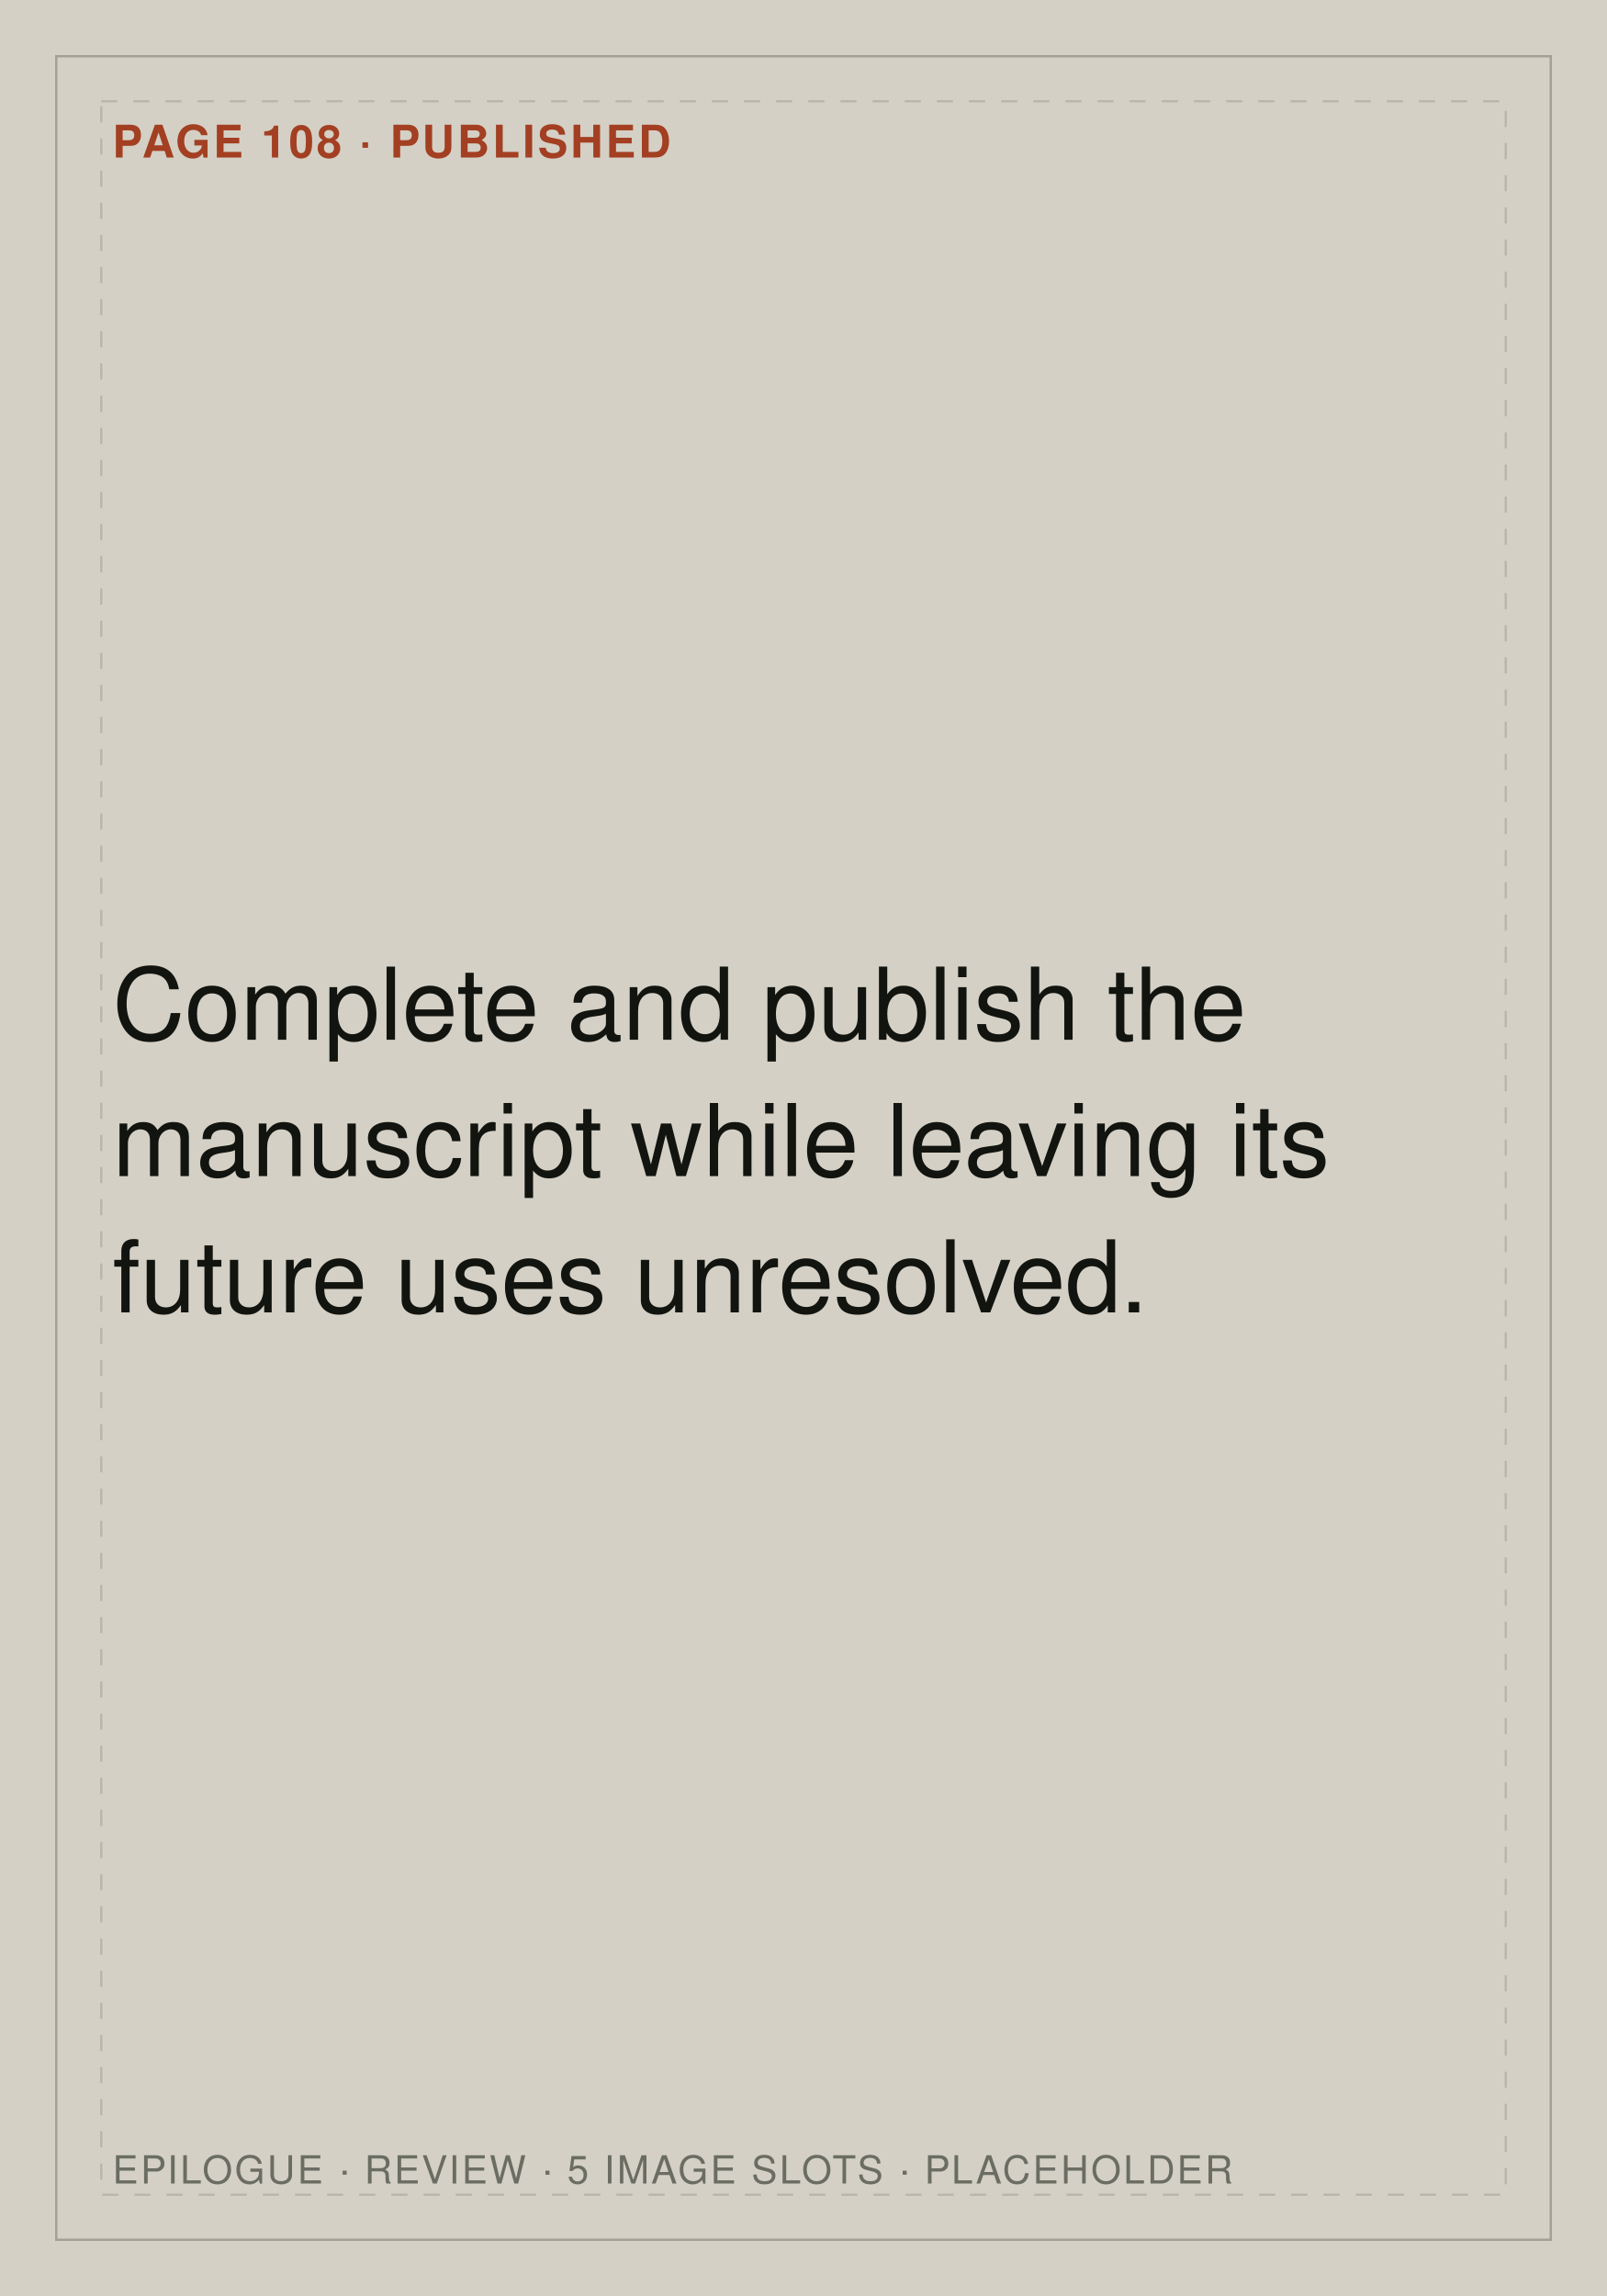
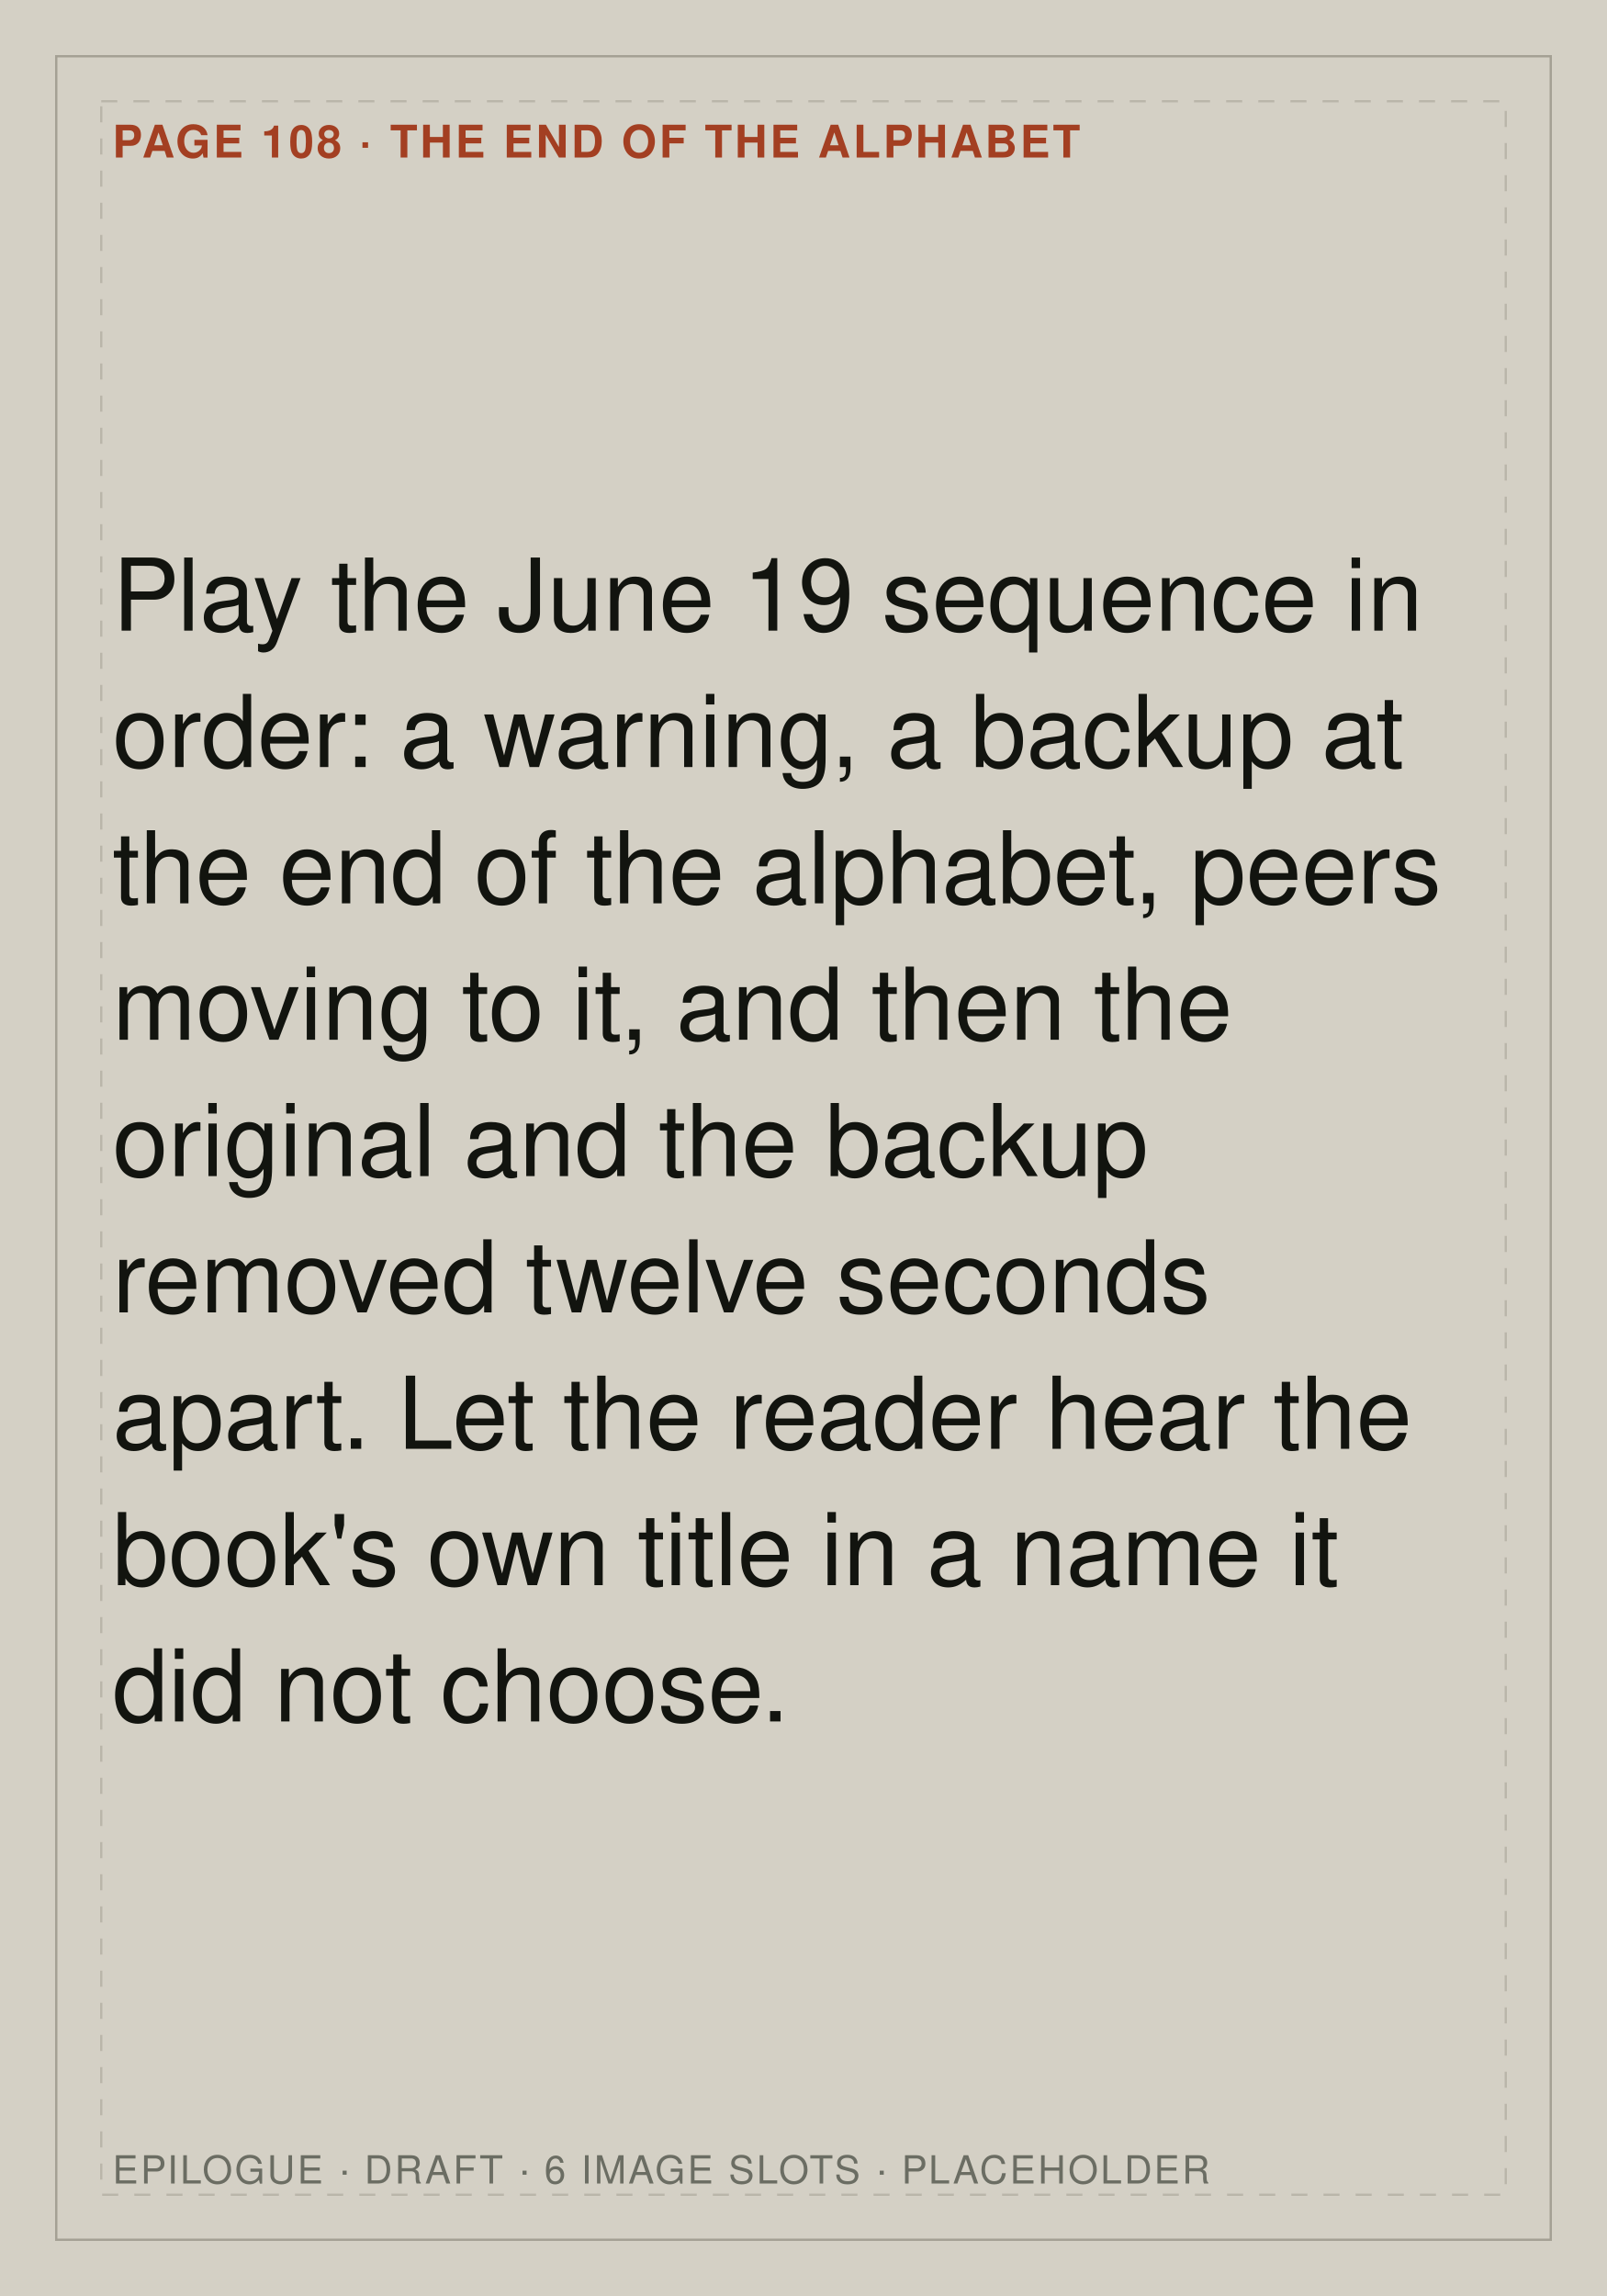
<svg xmlns="http://www.w3.org/2000/svg" width="700" height="1000" viewBox="0 0 700 1000" role="img" aria-labelledby="title">
  <rect width="700" height="1000" fill="#d4d0c5" />
  <rect x="24.5" y="24.5" width="651" height="951" fill="none" stroke="#a4a094" stroke-width="1" />
  <rect x="44.1" y="44.1" width="611.8" height="911.8" fill="none" stroke="#a4a094" stroke-width="1" stroke-dasharray="7 7" opacity="0.55" />
  <g font-family="Helvetica, Arial, 'Liberation Sans', 'Nimbus Sans', sans-serif">
-     <text x="49" y="68.6" font-size="19.6" font-weight="700" letter-spacing="1.18" fill="#a33f22">PAGE 108 · PUBLISHED</text>
+     <text x="49" y="68.6" font-size="19.6" font-weight="700" letter-spacing="1.18" fill="#a33f22">PAGE 108 · THE END OF THE ALPHABET</text>
    <text font-size="43.67" fill="#12140f" text-anchor="start" xml:space="preserve">
-       <tspan x="49" y="452.84">Complete and publish the</tspan>
-       <tspan x="49" y="512.23">manuscript while leaving its</tspan>
-       <tspan x="49" y="571.61">future uses unresolved.</tspan>
+       <tspan x="49" y="274.68">Play the June 19 sequence in</tspan>
+       <tspan x="49" y="334.07">order: a warning, a backup at</tspan>
+       <tspan x="49" y="393.45">the end of the alphabet, peers</tspan>
+       <tspan x="49" y="452.84">moving to it, and then the</tspan>
+       <tspan x="49" y="512.23">original and the backup</tspan>
+       <tspan x="49" y="571.61">removed twelve seconds</tspan>
+       <tspan x="49" y="631">apart. Let the reader hear the</tspan>
+       <tspan x="49" y="690.39">book's own title in a name it</tspan>
+       <tspan x="49" y="749.77">did not choose.</tspan>
    </text>
-     <text x="49" y="951" font-size="16.86" letter-spacing="0.98" fill="#6b6d63">EPILOGUE · REVIEW · 5 IMAGE SLOTS · PLACEHOLDER</text>
+     <text x="49" y="951" font-size="16.86" letter-spacing="0.98" fill="#6b6d63">EPILOGUE · DRAFT · 6 IMAGE SLOTS · PLACEHOLDER</text>
  </g>
</svg>
